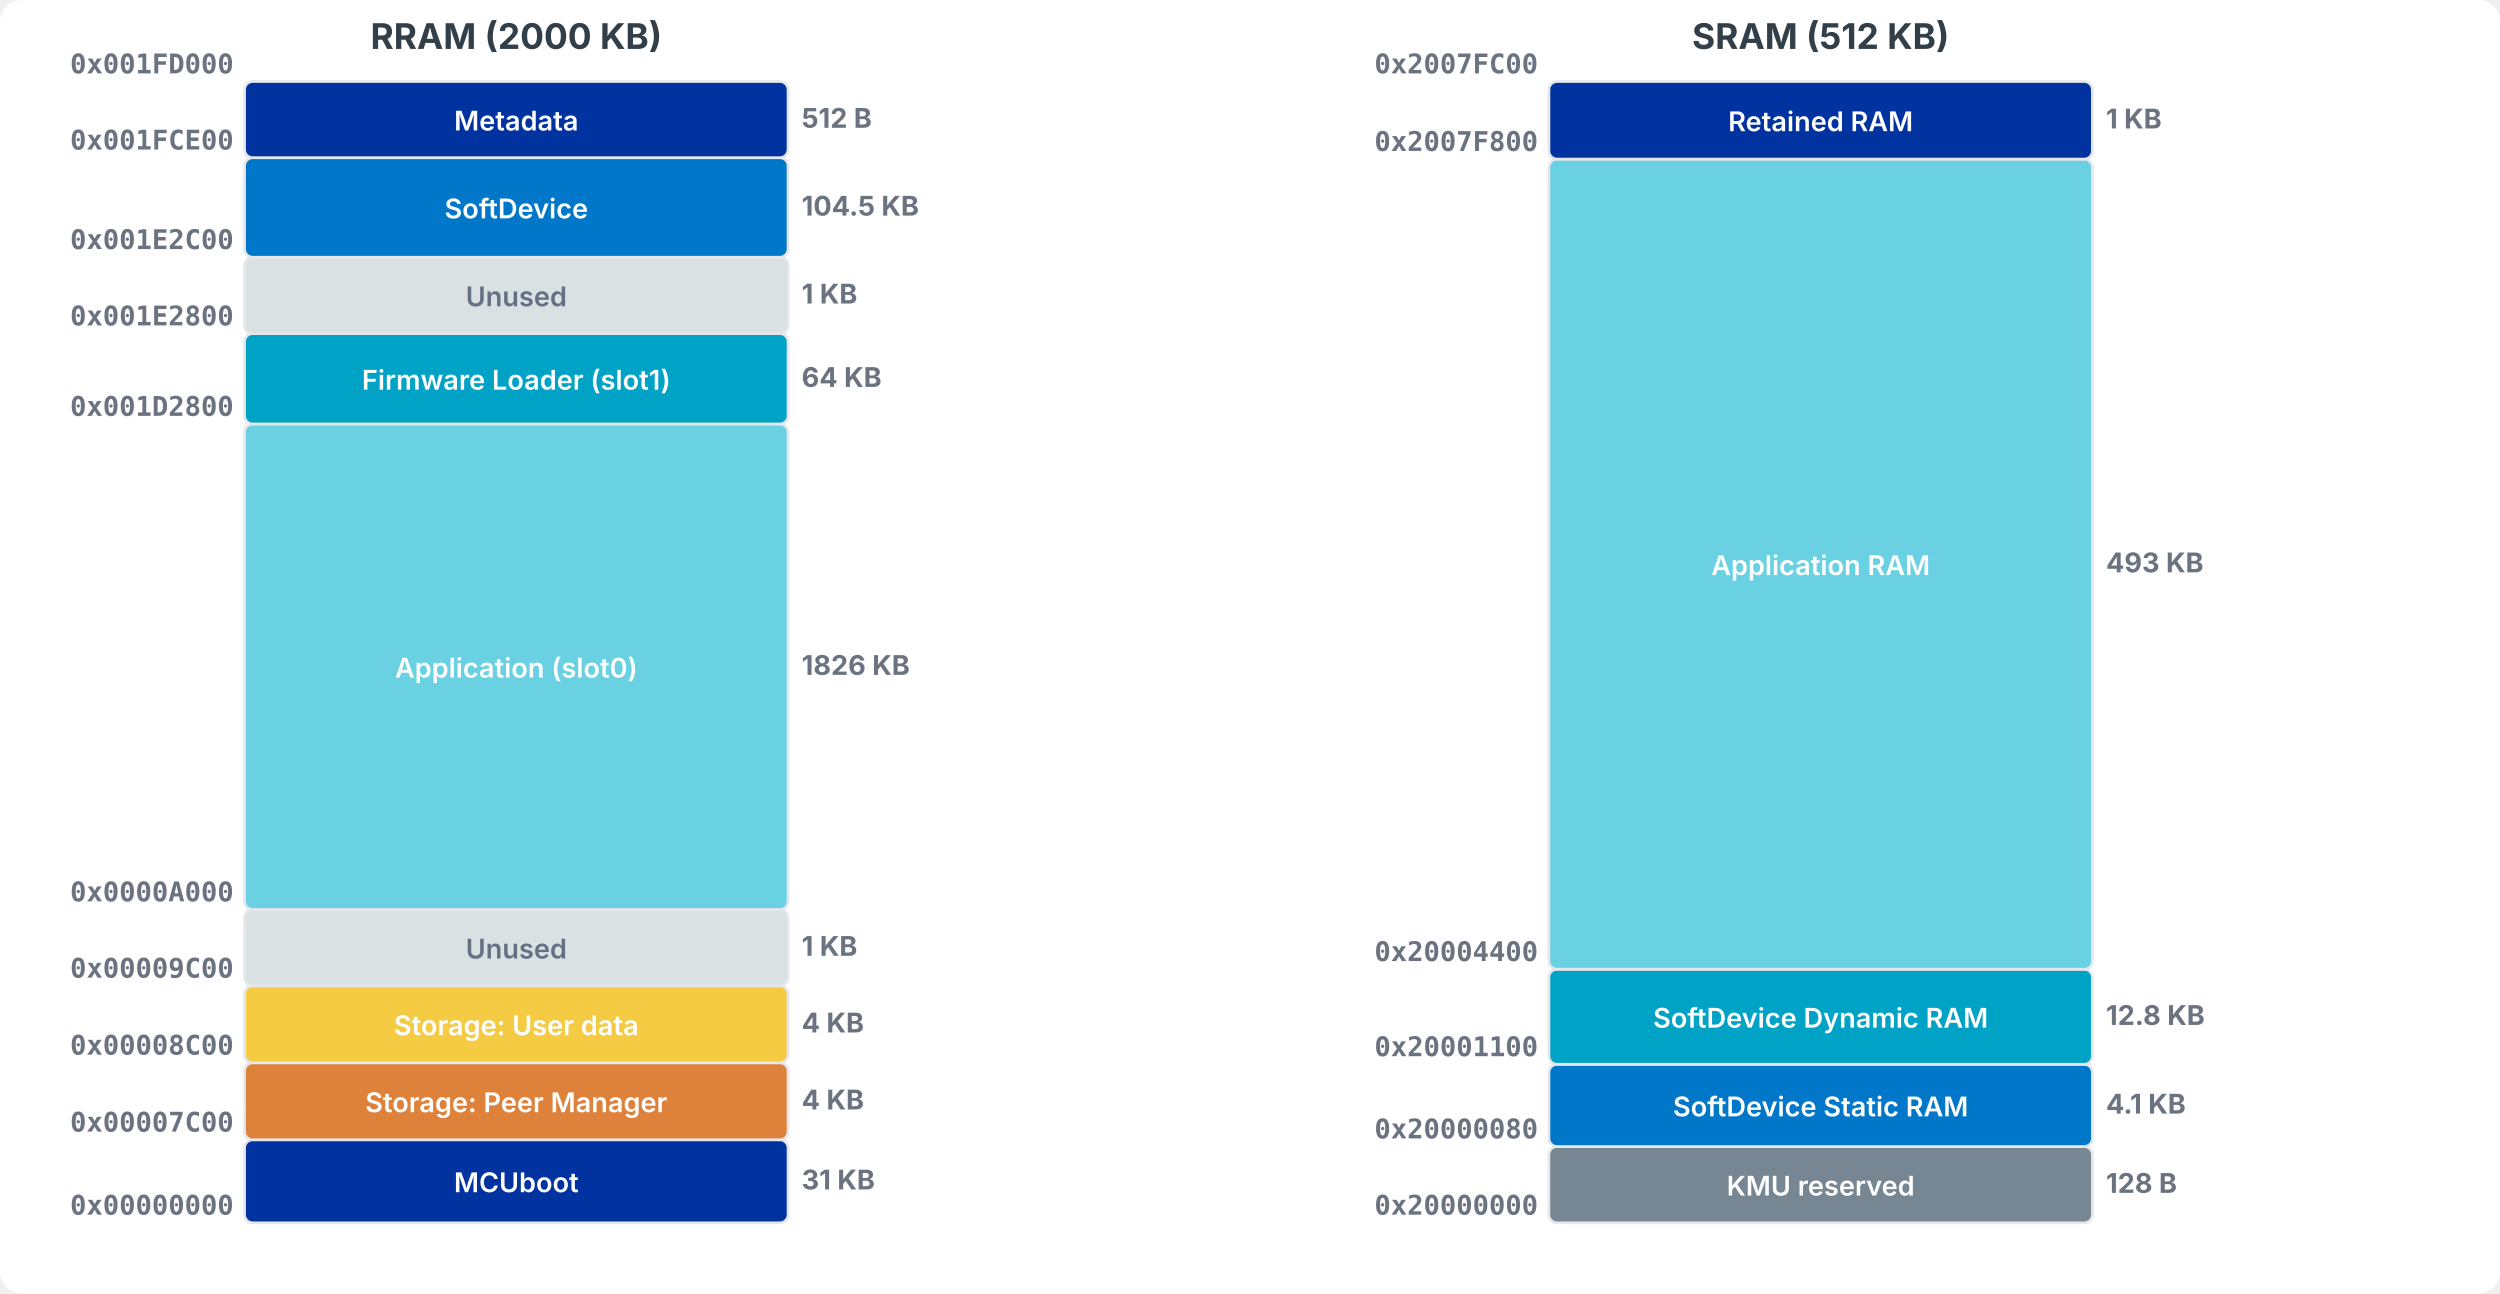
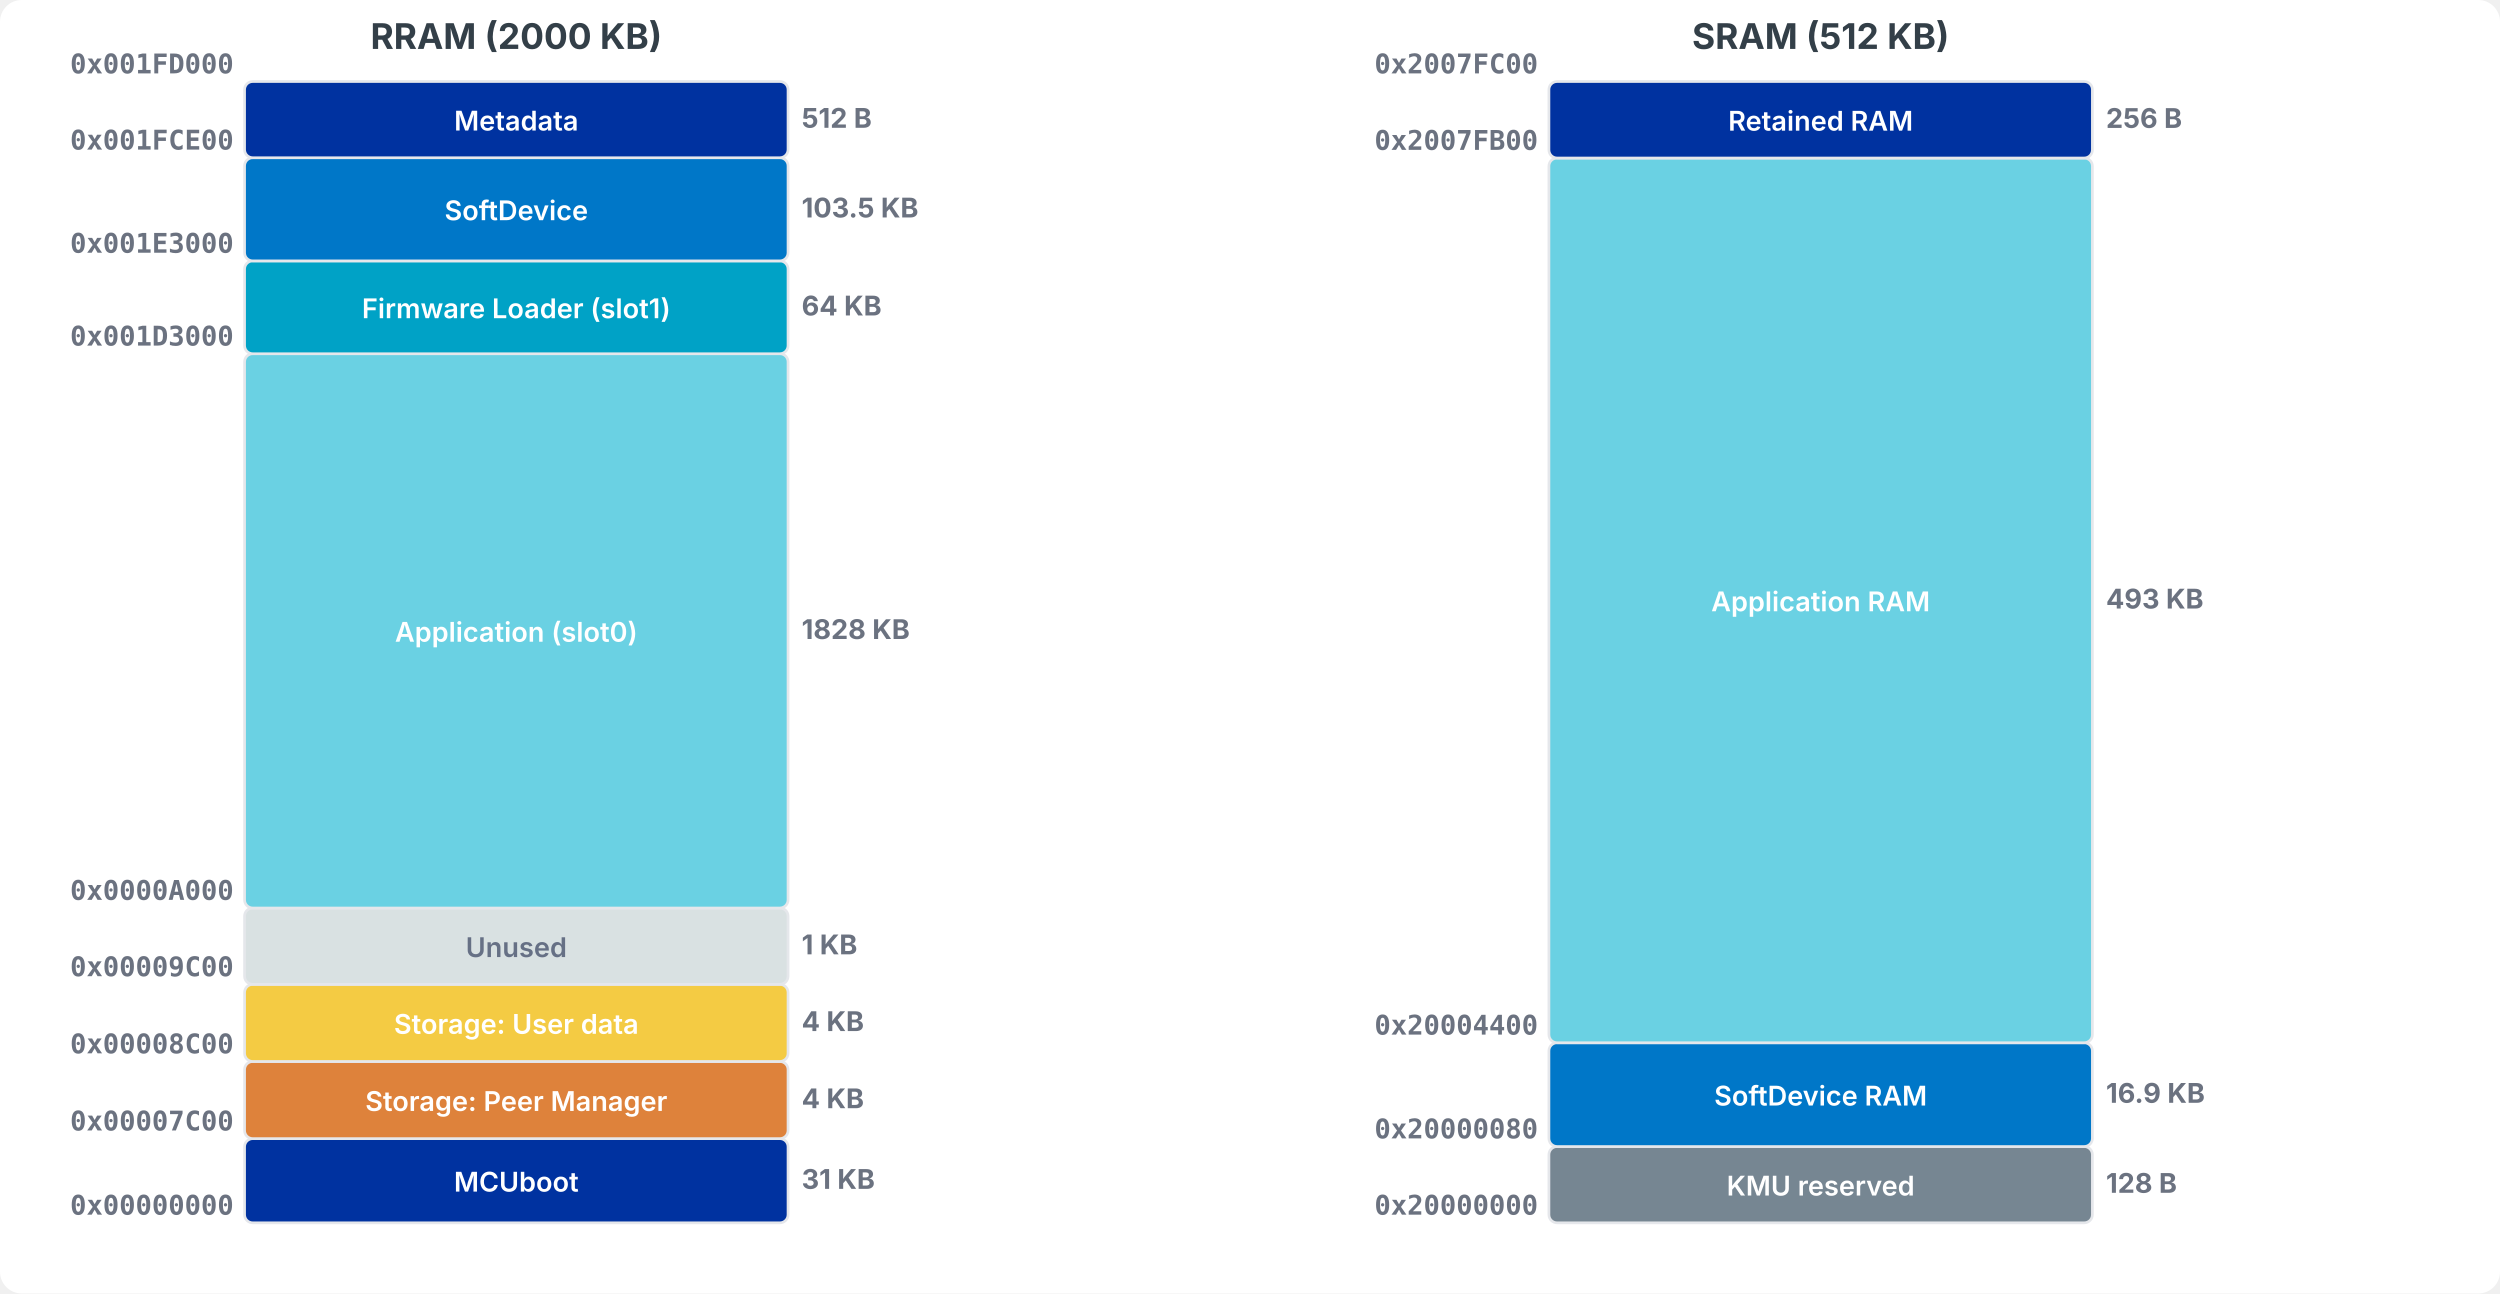
<svg xmlns="http://www.w3.org/2000/svg" viewBox="0 0 920 476" width="920" height="476" font-family="Inter, -apple-system, sans-serif">
  <rect width="100%" height="100%" fill="#ffffff" rx="8" />
  <text x="190.0" y="18" text-anchor="middle" font-size="13" font-weight="bold" fill="#333f48">RRAM (2000 KB)</text>
-   <rect x="90" y="419.442" width="200" height="30.558" fill="#0032a0" rx="3" stroke="#e5e7eb" stroke-width="1" />
-   <text x="190.0" y="438.721" text-anchor="middle" font-size="10" font-weight="600" fill="#fff">MCUboot</text>
+   <rect x="90" y="419.016" width="200" height="30.984" fill="#0032a0" rx="3" stroke="#e5e7eb" stroke-width="1" />
+   <text x="190.0" y="438.508" text-anchor="middle" font-size="10" font-weight="600" fill="#fff">MCUboot</text>
  <text x="86" y="447.0" text-anchor="end" font-size="10" font-weight="bold" font-family="monospace" fill="#6b7280">0x00000000</text>
-   <text x="295" y="437.721" text-anchor="start" font-size="10" font-weight="bold" fill="#6b7280">31 KB</text>
-   <rect x="90" y="391.112" width="200" height="28.33" fill="#de823b" rx="3" stroke="#e5e7eb" stroke-width="1" />
-   <text x="190.0" y="409.277" text-anchor="middle" font-size="10" font-weight="600" fill="#fff">Storage: Peer Manager</text>
-   <text x="86" y="416.442" text-anchor="end" font-size="10" font-weight="bold" font-family="monospace" fill="#6b7280">0x00007C00</text>
-   <text x="295" y="408.277" text-anchor="start" font-size="10" font-weight="bold" fill="#6b7280">4 KB</text>
-   <rect x="90" y="362.782" width="200" height="28.33" fill="#f4cb43" rx="3" stroke="#e5e7eb" stroke-width="1" />
-   <text x="190.0" y="380.947" text-anchor="middle" font-size="10" font-weight="600" fill="#fff">Storage: User data</text>
-   <text x="86" y="388.112" text-anchor="end" font-size="10" font-weight="bold" font-family="monospace" fill="#6b7280">0x00008C00</text>
-   <text x="295" y="379.947" text-anchor="start" font-size="10" font-weight="bold" fill="#6b7280">4 KB</text>
-   <rect x="90" y="334.699" width="200" height="28.083" fill="#d9e1e2" rx="3" stroke="#e5e7eb" stroke-width="1" />
-   <text x="190.0" y="352.741" text-anchor="middle" font-size="10" font-weight="600" fill="#667085">Unused</text>
-   <text x="86" y="359.782" text-anchor="end" font-size="10" font-weight="bold" font-family="monospace" fill="#6b7280">0x00009C00</text>
-   <text x="295" y="351.741" text-anchor="start" font-size="10" font-weight="bold" fill="#6b7280">1 KB</text>
-   <rect x="90" y="156.028" width="200" height="178.672" fill="#6ad1e3" rx="3" stroke="#e5e7eb" stroke-width="1" />
-   <text x="190.0" y="249.363" text-anchor="middle" font-size="10" font-weight="600" fill="#fff">Application (slot0)</text>
-   <text x="86" y="331.699" text-anchor="end" font-size="10" font-weight="bold" font-family="monospace" fill="#6b7280">0x0000A000</text>
-   <text x="295" y="248.363" text-anchor="start" font-size="10" font-weight="bold" fill="#6b7280">1826 KB</text>
-   <rect x="90" y="122.747" width="200" height="33.281" fill="#00a2c6" rx="3" stroke="#e5e7eb" stroke-width="1" />
-   <text x="190.0" y="143.387" text-anchor="middle" font-size="10" font-weight="600" fill="#fff">Firmware Loader (slot1)</text>
-   <text x="86" y="153.028" text-anchor="end" font-size="10" font-weight="bold" font-family="monospace" fill="#6b7280">0x001D2800</text>
-   <text x="295" y="142.387" text-anchor="start" font-size="10" font-weight="bold" fill="#6b7280">64 KB</text>
-   <rect x="90" y="94.664" width="200" height="28.083" fill="#d9e1e2" rx="3" stroke="#e5e7eb" stroke-width="1" />
-   <text x="190.0" y="112.705" text-anchor="middle" font-size="10" font-weight="600" fill="#667085">Unused</text>
-   <text x="86" y="119.747" text-anchor="end" font-size="10" font-weight="bold" font-family="monospace" fill="#6b7280">0x001E2800</text>
-   <text x="295" y="111.705" text-anchor="start" font-size="10" font-weight="bold" fill="#6b7280">1 KB</text>
-   <rect x="90" y="58.041" width="200" height="36.623" fill="#0077c8" rx="3" stroke="#e5e7eb" stroke-width="1" />
-   <text x="190.0" y="80.353" text-anchor="middle" font-size="10" font-weight="600" fill="#fff">SoftDevice</text>
-   <text x="86" y="91.664" text-anchor="end" font-size="10" font-weight="bold" font-family="monospace" fill="#6b7280">0x001E2C00</text>
-   <text x="295" y="79.353" text-anchor="start" font-size="10" font-weight="bold" fill="#6b7280">104.5 KB</text>
-   <rect x="90" y="30" width="200" height="28.041" fill="#0032a0" rx="3" stroke="#e5e7eb" stroke-width="1" />
-   <text x="190.0" y="48.021" text-anchor="middle" font-size="10" font-weight="600" fill="#fff">Metadata</text>
-   <text x="86" y="55.041" text-anchor="end" font-size="10" font-weight="bold" font-family="monospace" fill="#6b7280">0x001FCE00</text>
-   <text x="295" y="47.021" text-anchor="start" font-size="10" font-weight="bold" fill="#6b7280">512 B</text>
+   <text x="295" y="437.508" text-anchor="start" font-size="10" font-weight="bold" fill="#6b7280">31 KB</text>
+   <rect x="90" y="390.631" width="200" height="28.385" fill="#de823b" rx="3" stroke="#e5e7eb" stroke-width="1" />
+   <text x="190.0" y="408.823" text-anchor="middle" font-size="10" font-weight="600" fill="#fff">Storage: Peer Manager</text>
+   <text x="86" y="416.016" text-anchor="end" font-size="10" font-weight="bold" font-family="monospace" fill="#6b7280">0x00007C00</text>
+   <text x="295" y="407.823" text-anchor="start" font-size="10" font-weight="bold" fill="#6b7280">4 KB</text>
+   <rect x="90" y="362.246" width="200" height="28.385" fill="#f4cb43" rx="3" stroke="#e5e7eb" stroke-width="1" />
+   <text x="190.0" y="380.438" text-anchor="middle" font-size="10" font-weight="600" fill="#fff">Storage: User data</text>
+   <text x="86" y="387.631" text-anchor="end" font-size="10" font-weight="bold" font-family="monospace" fill="#6b7280">0x00008C00</text>
+   <text x="295" y="379.438" text-anchor="start" font-size="10" font-weight="bold" fill="#6b7280">4 KB</text>
+   <rect x="90" y="334.149" width="200" height="28.096" fill="#d9e1e2" rx="3" stroke="#e5e7eb" stroke-width="1" />
+   <text x="190.0" y="352.197" text-anchor="middle" font-size="10" font-weight="600" fill="#667085">Unused</text>
+   <text x="86" y="359.246" text-anchor="end" font-size="10" font-weight="bold" font-family="monospace" fill="#6b7280">0x00009C00</text>
+   <text x="295" y="351.197" text-anchor="start" font-size="10" font-weight="bold" fill="#6b7280">1 KB</text>
+   <rect x="90" y="130.173" width="200" height="203.976" fill="#6ad1e3" rx="3" stroke="#e5e7eb" stroke-width="1" />
+   <text x="190.0" y="236.161" text-anchor="middle" font-size="10" font-weight="600" fill="#fff">Application (slot0)</text>
+   <text x="86" y="331.149" text-anchor="end" font-size="10" font-weight="bold" font-family="monospace" fill="#6b7280">0x0000A000</text>
+   <text x="295" y="235.161" text-anchor="start" font-size="10" font-weight="bold" fill="#6b7280">1828 KB</text>
+   <rect x="90" y="96.012" width="200" height="34.161" fill="#00a2c6" rx="3" stroke="#e5e7eb" stroke-width="1" />
+   <text x="190.0" y="117.092" text-anchor="middle" font-size="10" font-weight="600" fill="#fff">Firmware Loader (slot1)</text>
+   <text x="86" y="127.173" text-anchor="end" font-size="10" font-weight="bold" font-family="monospace" fill="#6b7280">0x001D3000</text>
+   <text x="295" y="116.092" text-anchor="start" font-size="10" font-weight="bold" fill="#6b7280">64 KB</text>
+   <rect x="90" y="58.048" width="200" height="37.964" fill="#0077c8" rx="3" stroke="#e5e7eb" stroke-width="1" />
+   <text x="190.0" y="81.03" text-anchor="middle" font-size="10" font-weight="600" fill="#fff">SoftDevice</text>
+   <text x="86" y="93.012" text-anchor="end" font-size="10" font-weight="bold" font-family="monospace" fill="#6b7280">0x001E3000</text>
+   <text x="295" y="80.03" text-anchor="start" font-size="10" font-weight="bold" fill="#6b7280">103.5 KB</text>
+   <rect x="90" y="30" width="200" height="28.048" fill="#0032a0" rx="3" stroke="#e5e7eb" stroke-width="1" />
+   <text x="190.0" y="48.024" text-anchor="middle" font-size="10" font-weight="600" fill="#fff">Metadata</text>
+   <text x="86" y="55.048" text-anchor="end" font-size="10" font-weight="bold" font-family="monospace" fill="#6b7280">0x001FCE00</text>
+   <text x="295" y="47.024" text-anchor="start" font-size="10" font-weight="bold" fill="#6b7280">512 B</text>
  <text x="86" y="27" text-anchor="end" font-size="10" font-weight="bold" font-family="monospace" fill="#6b7280">0x001FD000</text>
  <text x="670.0" y="18" text-anchor="middle" font-size="13" font-weight="bold" fill="#333f48">SRAM (512 KB)</text>
-   <rect x="570" y="421.932" width="200" height="28.068" fill="#768692" rx="3" stroke="#e5e7eb" stroke-width="1" />
-   <text x="670.0" y="439.966" text-anchor="middle" font-size="10" font-weight="600" fill="#fff">KMU reserved</text>
+   <rect x="570" y="421.925" width="200" height="28.075" fill="#768692" rx="3" stroke="#e5e7eb" stroke-width="1" />
+   <text x="670.0" y="439.962" text-anchor="middle" font-size="10" font-weight="600" fill="#fff">KMU reserved</text>
  <text x="566" y="447.0" text-anchor="end" font-size="10" font-weight="bold" font-family="monospace" fill="#6b7280">0x20000000</text>
-   <text x="775" y="438.966" text-anchor="start" font-size="10" font-weight="bold" fill="#6b7280">128 B</text>
-   <rect x="570" y="391.671" width="200" height="30.26" fill="#0077c8" rx="3" stroke="#e5e7eb" stroke-width="1" />
-   <text x="670.0" y="410.801" text-anchor="middle" font-size="10" font-weight="600" fill="#fff">SoftDevice Static RAM</text>
-   <text x="566" y="418.932" text-anchor="end" font-size="10" font-weight="bold" font-family="monospace" fill="#6b7280">0x20000080</text>
-   <text x="775" y="409.801" text-anchor="start" font-size="10" font-weight="bold" fill="#6b7280">4.1 KB</text>
-   <rect x="570" y="356.685" width="200" height="34.986" fill="#00a2c6" rx="3" stroke="#e5e7eb" stroke-width="1" />
-   <text x="670.0" y="378.178" text-anchor="middle" font-size="10" font-weight="600" fill="#fff">SoftDevice Dynamic RAM</text>
-   <text x="566" y="388.671" text-anchor="end" font-size="10" font-weight="bold" font-family="monospace" fill="#6b7280">0x20001100</text>
-   <text x="775" y="377.178" text-anchor="start" font-size="10" font-weight="bold" fill="#6b7280">12.8 KB</text>
-   <rect x="570" y="58.548" width="200" height="298.137" fill="#6ad1e3" rx="3" stroke="#e5e7eb" stroke-width="1" />
-   <text x="670.0" y="211.616" text-anchor="middle" font-size="10" font-weight="600" fill="#fff">Application RAM</text>
-   <text x="566" y="353.685" text-anchor="end" font-size="10" font-weight="bold" font-family="monospace" fill="#6b7280">0x20004400</text>
-   <text x="775" y="210.616" text-anchor="start" font-size="10" font-weight="bold" fill="#6b7280">493 KB</text>
-   <rect x="570" y="30" width="200" height="28.548" fill="#0032a0" rx="3" stroke="#e5e7eb" stroke-width="1" />
-   <text x="670.0" y="48.274" text-anchor="middle" font-size="10" font-weight="600" fill="#fff">Retained RAM</text>
-   <text x="566" y="55.548" text-anchor="end" font-size="10" font-weight="bold" font-family="monospace" fill="#6b7280">0x2007F800</text>
-   <text x="775" y="47.274" text-anchor="start" font-size="10" font-weight="bold" fill="#6b7280">1 KB</text>
+   <text x="775" y="438.962" text-anchor="start" font-size="10" font-weight="bold" fill="#6b7280">128 B</text>
+   <rect x="570" y="383.738" width="200" height="38.186" fill="#0077c8" rx="3" stroke="#e5e7eb" stroke-width="1" />
+   <text x="670.0" y="406.831" text-anchor="middle" font-size="10" font-weight="600" fill="#fff">SoftDevice RAM</text>
+   <text x="566" y="418.925" text-anchor="end" font-size="10" font-weight="bold" font-family="monospace" fill="#6b7280">0x20000080</text>
+   <text x="775" y="405.831" text-anchor="start" font-size="10" font-weight="bold" fill="#6b7280">16.9 KB</text>
+   <rect x="570" y="58.151" width="200" height="325.587" fill="#6ad1e3" rx="3" stroke="#e5e7eb" stroke-width="1" />
+   <text x="670.0" y="224.945" text-anchor="middle" font-size="10" font-weight="600" fill="#fff">Application RAM</text>
+   <text x="566" y="380.738" text-anchor="end" font-size="10" font-weight="bold" font-family="monospace" fill="#6b7280">0x20004400</text>
+   <text x="775" y="223.945" text-anchor="start" font-size="10" font-weight="bold" fill="#6b7280">493 KB</text>
+   <rect x="570" y="30" width="200" height="28.151" fill="#0032a0" rx="3" stroke="#e5e7eb" stroke-width="1" />
+   <text x="670.0" y="48.075" text-anchor="middle" font-size="10" font-weight="600" fill="#fff">Retained RAM</text>
+   <text x="566" y="55.151" text-anchor="end" font-size="10" font-weight="bold" font-family="monospace" fill="#6b7280">0x2007FB00</text>
+   <text x="775" y="47.075" text-anchor="start" font-size="10" font-weight="bold" fill="#6b7280">256 B</text>
  <text x="566" y="27" text-anchor="end" font-size="10" font-weight="bold" font-family="monospace" fill="#6b7280">0x2007FC00</text>
</svg>
